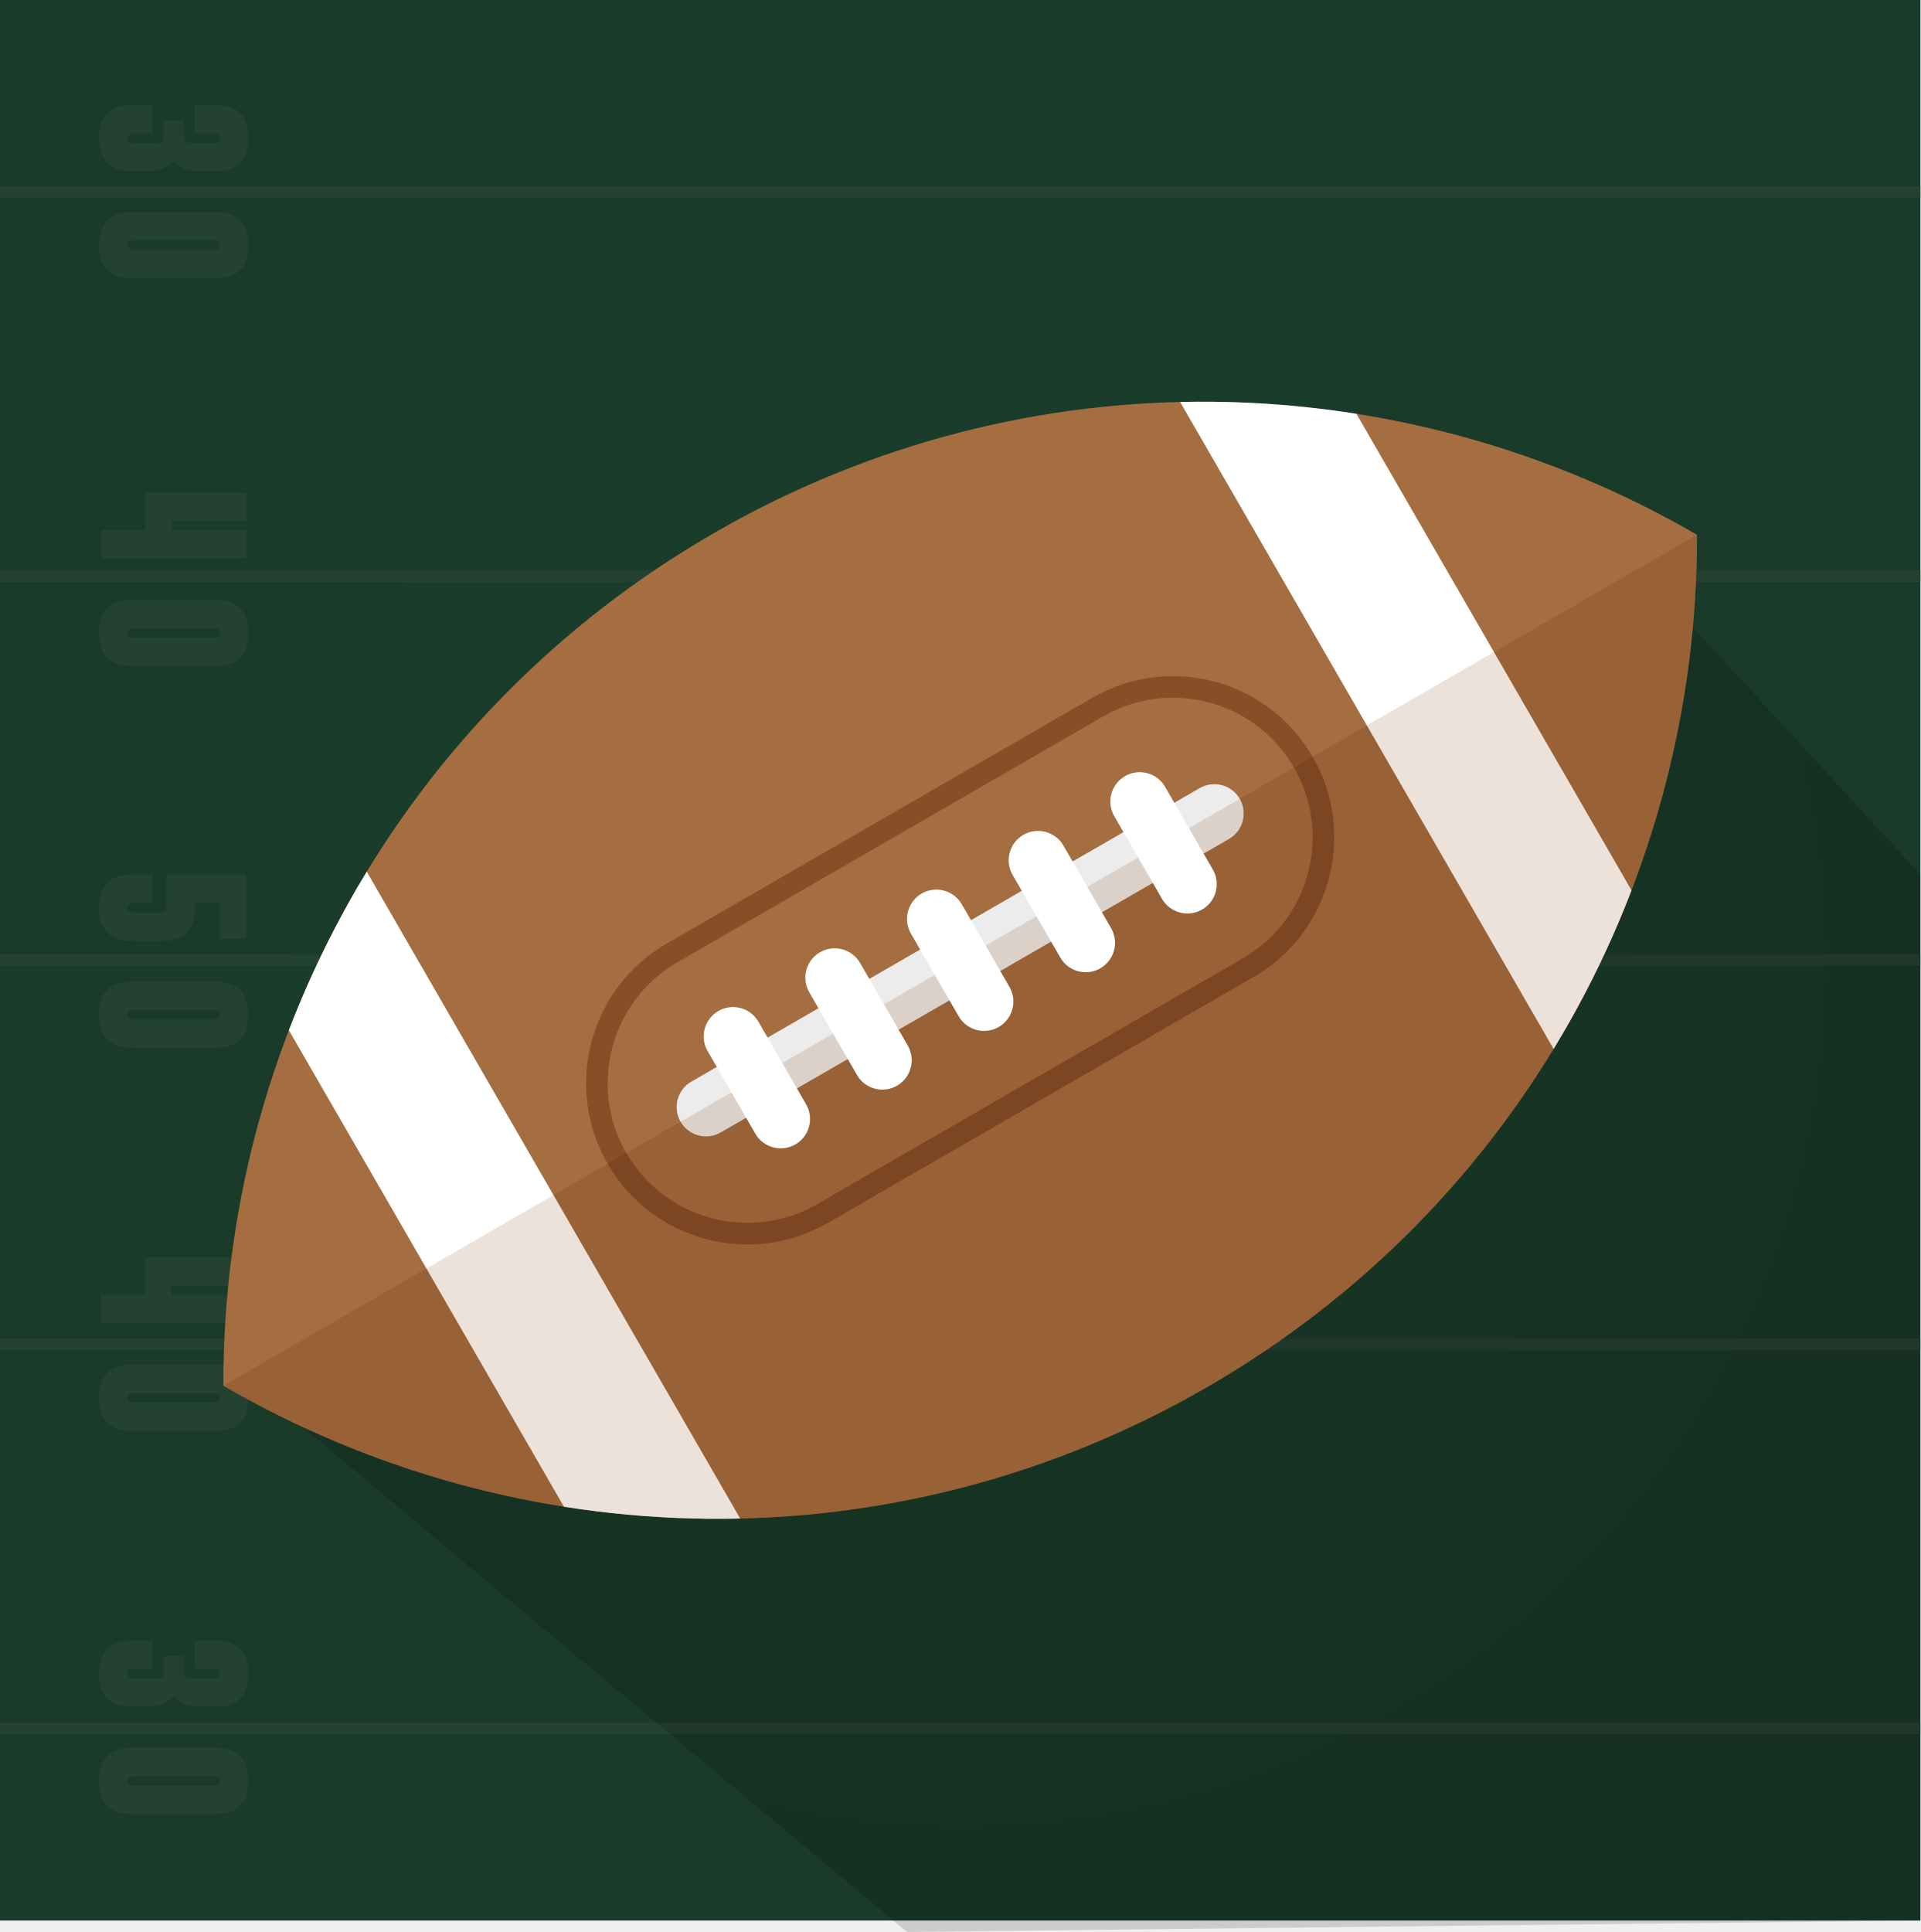
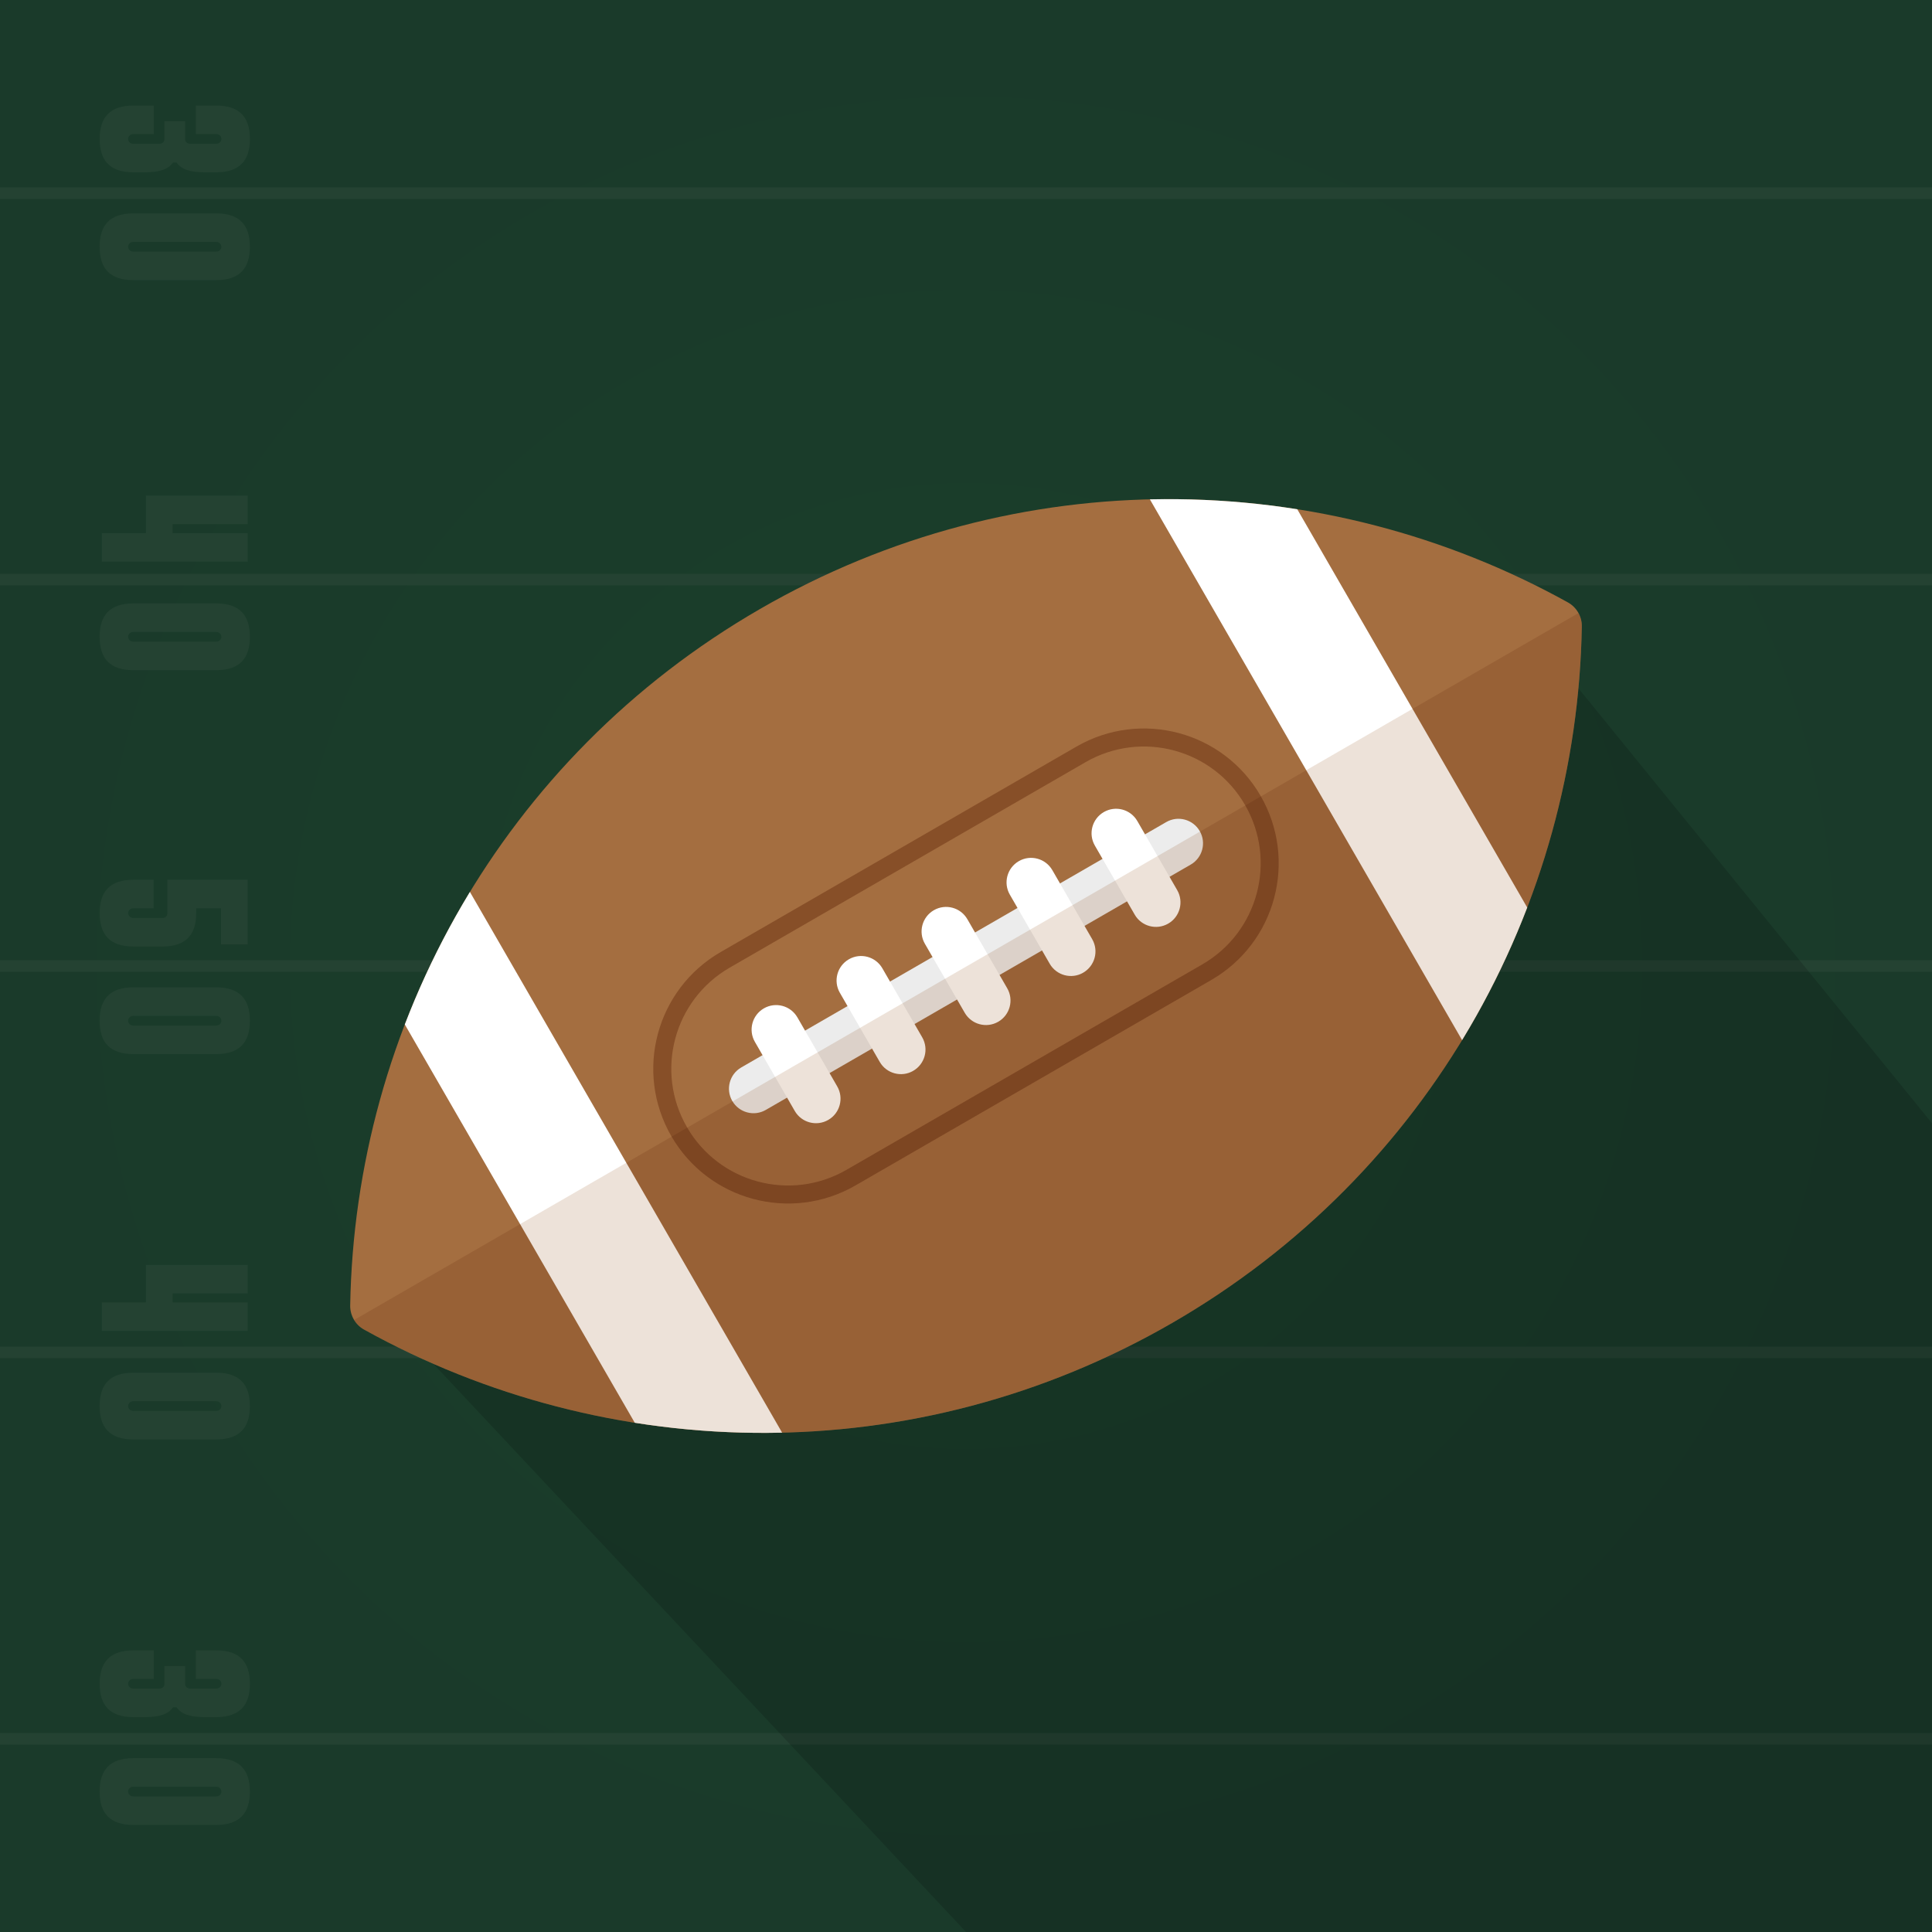
- <svg xmlns="http://www.w3.org/2000/svg" viewBox="0 0 1000 1005.97" width="1000" height="1005.97">
+ <svg xmlns="http://www.w3.org/2000/svg" viewBox="0 0 1000 1000" width="1000" height="1000">
  <defs>
    <style>
      .cls-1, .cls-2, .cls-3 {
        fill: none;
      }

      .cls-4 {
        fill: url(#radial-gradient);
      }

      .cls-5, .cls-6, .cls-3 {
        isolation: isolate;
      }

      .cls-2 {
        stroke: #244232;
        stroke-width: 6px;
      }

      .cls-2, .cls-3 {
        stroke-miterlimit: 10;
      }

      .cls-7 {
+         clip-path: url(#clippath-1);
+       }
+ 
+       .cls-8 {
        fill: #fff;
      }

-       .cls-8 {
+       .cls-9 {
        fill: #244232;
      }

      .cls-6 {
        opacity: .2;
      }

      .cls-6, .cls-3 {
        mix-blend-mode: multiply;
      }

-       .cls-6, .cls-9 {
+       .cls-6, .cls-10 {
        fill: #a46e40;
      }

-       .cls-10 {
+       .cls-11 {
        opacity: .15;
      }

      .cls-3 {
        opacity: .5;
        stroke: #a46e40;
-         stroke-width: 11.23px;
+         stroke-width: 9.33px;
      }

-       .cls-11 {
+       .cls-12 {
        clip-path: url(#clippath);
      }

-       .cls-12 {
+       .cls-13 {
        fill: #ececec;
      }
    </style>
    <radialGradient id="radial-gradient" cx="500" cy="500" fx="500" fy="500" r="500" gradientUnits="userSpaceOnUse">
      <stop offset="0" stop-color="#1a452a" />
      <stop offset=".4" stop-color="#1a3d2a" />
      <stop offset="1" stop-color="#1a3a2a" />
    </radialGradient>
    <clipPath id="clippath">
-       <path class="cls-1" d="M371.64,277.64c-164.19,94.79-255.79,267-255.31,443.88,152.95,88.83,347.9,95.62,512.07.85,164.17-94.79,255.76-267,255.29-443.9-152.95-88.83-347.9-95.62-512.07-.83h.02Z" />
+       <path class="cls-1" d="M393.34,315.24c-136.43,78.76-212.54,221.85-212.14,368.83,127.09,73.81,289.08,79.45,425.48.71,136.41-78.76,212.52-221.85,212.13-368.84-127.09-73.81-289.08-79.45-425.48-.69h.02Z" />
+     </clipPath>
+     <clipPath id="clippath-1">
+       <path class="cls-1" d="M393.34,315.24c-133.84,77.27-209.63,216.45-212.08,360.48-.09,5.16,2.69,9.97,7.2,12.47,125.96,69.88,284.4,73.84,418.22-3.41,133.82-77.27,209.61-216.45,212.07-360.5.09-5.16-2.69-9.97-7.2-12.47-125.96-69.88-284.4-73.84-418.22,3.43h.02Z" />
    </clipPath>
  </defs>
  <g id="Grass">
    <rect class="cls-4" width="1000" height="1000" />
  </g>
  <g id="Gridiron">
    <line class="cls-2" y1="300" x2="1000" y2="300" />
    <line class="cls-2" y1="100" x2="1000" y2="100" />
    <line class="cls-2" y1="900" x2="1000" y2="900" />
    <line class="cls-2" y1="500" x2="1000" y2="500" />
    <line class="cls-2" y1="700" x2="1000" y2="700" />
  </g>
  <g id="Yards">
    <g>
-       <path class="cls-8" d="M114.4,470.12h-12.84v2.52c0,11.22-5.36,17.2-17.29,17.28h-15.18c-12.09,0-17.51-5.99-17.51-17.28s5.42-17.28,17.51-17.28h10.43v14.76h-10.38c-2,0-2.8,1.42-2.8,2.5s.81,2.54,2.8,2.54h14.66c2,0,2.8-1.15,2.8-2.24v-17.56h41.61v33.46h-13.81v-18.7Z" />
-       <path class="cls-8" d="M111.83,545.6h-42.76c-12.09,0-17.51-5.99-17.51-17.28s5.42-17.28,17.51-17.28h42.76c12.09,0,17.51,5.99,17.51,17.28s-5.42,17.28-17.51,17.28ZM111.78,530.84c2,0,2.8-1.43,2.8-2.52s-.81-2.52-2.8-2.52h-42.66c-2,0-2.8,1.43-2.8,2.52s.81,2.52,2.8,2.52h42.66Z" />
+       <path class="cls-9" d="M114.4,470.12h-12.84v2.52c0,11.22-5.36,17.2-17.29,17.28h-15.18c-12.09,0-17.51-5.99-17.51-17.28s5.42-17.28,17.51-17.28h10.43v14.76h-10.38c-2,0-2.8,1.42-2.8,2.5s.81,2.54,2.8,2.54h14.66c2,0,2.8-1.15,2.8-2.24v-17.56h41.61v33.46h-13.81v-18.7Z" />
+       <path class="cls-9" d="M111.83,545.6h-42.76c-12.09,0-17.51-5.99-17.51-17.28s5.42-17.28,17.51-17.28h42.76c12.09,0,17.51,5.99,17.51,17.28s-5.42,17.28-17.51,17.28ZM111.78,530.84c2,0,2.8-1.43,2.8-2.52s-.81-2.52-2.8-2.52h-42.66c-2,0-2.8,1.43-2.8,2.52s.81,2.52,2.8,2.52h42.66Z" />
    </g>
    <g>
-       <path class="cls-8" d="M128.21,688.87H52.73v-14.76h22.8v-19.41h52.68v14.76h-38.88v4.65h38.88v14.76Z" />
-       <path class="cls-8" d="M111.83,745.06h-42.76c-12.09,0-17.51-5.99-17.51-17.28s5.42-17.28,17.51-17.28h42.76c12.09,0,17.51,5.99,17.51,17.28s-5.42,17.28-17.51,17.28ZM111.78,730.3c2,0,2.8-1.43,2.8-2.52s-.81-2.52-2.8-2.52h-42.66c-2,0-2.8,1.43-2.8,2.52s.81,2.52,2.8,2.52h42.66Z" />
+       <path class="cls-9" d="M128.21,688.87H52.73v-14.76h22.8v-19.41h52.68v14.76h-38.88v4.65h38.88v14.76Z" />
+       <path class="cls-9" d="M111.83,745.06h-42.76c-12.09,0-17.51-5.99-17.51-17.28s5.42-17.28,17.51-17.28h42.76c12.09,0,17.51,5.99,17.51,17.28s-5.42,17.28-17.51,17.28ZM111.78,730.3c2,0,2.8-1.43,2.8-2.52s-.81-2.52-2.8-2.52h-42.66c-2,0-2.8,1.43-2.8,2.52s.81,2.52,2.8,2.52h42.66Z" />
    </g>
    <g>
-       <path class="cls-8" d="M89.55,883.71c-2.54,3.66-7.11,4.99-14.27,5.07-.26,0-5.92,0-6.19,0-12.09,0-17.51-5.99-17.51-17.28s5.42-17.28,17.51-17.28h10.51v14.76h-10.46c-2,0-2.82,1.46-2.82,2.55s.82,2.49,2.82,2.49h13.15c2,0,2.8-1.21,2.8-2.29v-9.39h10.76v9.39c0,1.09.81,2.29,2.8,2.29h13.15c2,0,2.8-1.43,2.8-2.52s-.81-2.52-2.8-2.52h-10.46v-14.76h10.51c12.09,0,17.51,5.99,17.51,17.28s-5.42,17.28-17.51,17.28c-.25,0-5.88,0-6.12,0-7.19-.07-11.79-1.4-14.34-5.07h-1.84Z" />
-       <path class="cls-8" d="M111.83,944.59h-42.76c-12.09,0-17.51-5.99-17.51-17.28s5.42-17.28,17.51-17.28h42.76c12.09,0,17.51,5.99,17.51,17.28s-5.42,17.28-17.51,17.28ZM111.78,929.83c2,0,2.8-1.43,2.8-2.52s-.81-2.52-2.8-2.52h-42.66c-2,0-2.8,1.43-2.8,2.52s.81,2.52,2.8,2.52h42.66Z" />
+       <path class="cls-9" d="M89.55,883.71c-2.54,3.66-7.11,4.99-14.27,5.07-.26,0-5.92,0-6.19,0-12.09,0-17.51-5.99-17.51-17.28s5.42-17.28,17.51-17.28h10.51v14.76h-10.46c-2,0-2.82,1.46-2.82,2.55s.82,2.49,2.82,2.49h13.15c2,0,2.8-1.21,2.8-2.29v-9.39h10.76v9.39c0,1.09.81,2.29,2.8,2.29h13.15c2,0,2.8-1.43,2.8-2.52s-.81-2.52-2.8-2.52h-10.46v-14.76h10.51c12.09,0,17.51,5.99,17.51,17.28s-5.42,17.28-17.51,17.28c-.25,0-5.88,0-6.12,0-7.19-.07-11.79-1.4-14.34-5.07h-1.84Z" />
+       <path class="cls-9" d="M111.83,944.59h-42.76c-12.09,0-17.51-5.99-17.51-17.28s5.42-17.28,17.51-17.28h42.76c12.09,0,17.51,5.99,17.51,17.28s-5.42,17.28-17.51,17.28ZM111.78,929.83c2,0,2.8-1.43,2.8-2.52s-.81-2.52-2.8-2.52h-42.66c-2,0-2.8,1.43-2.8,2.52s.81,2.52,2.8,2.52h42.66Z" />
    </g>
    <g>
-       <path class="cls-8" d="M128.21,290.7H52.73v-14.76h22.8v-19.41h52.68v14.76h-38.88v4.65h38.88v14.76Z" />
-       <path class="cls-8" d="M111.83,346.89h-42.76c-12.09,0-17.51-5.99-17.51-17.28s5.42-17.28,17.51-17.28h42.76c12.09,0,17.51,5.99,17.51,17.28s-5.42,17.28-17.51,17.28ZM111.78,332.13c2,0,2.8-1.43,2.8-2.52s-.81-2.52-2.8-2.52h-42.66c-2,0-2.8,1.43-2.8,2.52s.81,2.52,2.8,2.52h42.66Z" />
+       <path class="cls-9" d="M128.21,290.7H52.73v-14.76h22.8v-19.41h52.68v14.76h-38.88v4.65h38.88v14.76Z" />
+       <path class="cls-9" d="M111.83,346.89h-42.76c-12.09,0-17.51-5.99-17.51-17.28s5.42-17.28,17.51-17.28h42.76c12.09,0,17.51,5.99,17.51,17.28s-5.42,17.28-17.51,17.28ZM111.78,332.13c2,0,2.8-1.43,2.8-2.52s-.81-2.52-2.8-2.52h-42.66c-2,0-2.8,1.43-2.8,2.52s.81,2.52,2.8,2.52h42.66Z" />
    </g>
    <g>
-       <path class="cls-8" d="M89.55,84.12c-2.54,3.66-7.11,4.99-14.27,5.07-.26,0-5.92,0-6.19,0-12.09,0-17.51-5.99-17.51-17.28s5.42-17.28,17.51-17.28h10.51v14.76h-10.46c-2,0-2.82,1.46-2.82,2.55s.82,2.49,2.82,2.49h13.15c2,0,2.8-1.21,2.8-2.3v-9.39h10.76v9.39c0,1.09.81,2.3,2.8,2.3h13.15c2,0,2.8-1.43,2.8-2.52s-.81-2.52-2.8-2.52h-10.46v-14.76h10.51c12.09,0,17.51,5.99,17.51,17.28s-5.42,17.28-17.51,17.28c-.25,0-5.88,0-6.12,0-7.19-.07-11.79-1.4-14.34-5.07h-1.84Z" />
-       <path class="cls-8" d="M111.83,145h-42.76c-12.09,0-17.51-5.99-17.51-17.28s5.42-17.28,17.51-17.28h42.76c12.09,0,17.51,5.99,17.51,17.28s-5.42,17.28-17.51,17.28ZM111.78,130.24c2,0,2.8-1.43,2.8-2.52s-.81-2.52-2.8-2.52h-42.66c-2,0-2.8,1.43-2.8,2.52s.81,2.52,2.8,2.52h42.66Z" />
+       <path class="cls-9" d="M89.55,84.12c-2.54,3.66-7.11,4.99-14.27,5.07-.26,0-5.92,0-6.19,0-12.09,0-17.51-5.99-17.51-17.28s5.42-17.28,17.51-17.28h10.51v14.76h-10.46c-2,0-2.82,1.46-2.82,2.55s.82,2.49,2.82,2.49h13.15c2,0,2.8-1.21,2.8-2.3v-9.39h10.76v9.39c0,1.09.81,2.3,2.8,2.3h13.15c2,0,2.8-1.43,2.8-2.52s-.81-2.52-2.8-2.52h-10.46v-14.76h10.51c12.09,0,17.51,5.99,17.51,17.28s-5.42,17.28-17.51,17.28c-.25,0-5.88,0-6.12,0-7.19-.07-11.79-1.4-14.34-5.07h-1.84Z" />
+       <path class="cls-9" d="M111.83,145h-42.76c-12.09,0-17.51-5.99-17.51-17.28s5.42-17.28,17.51-17.28h42.76c12.09,0,17.51,5.99,17.51,17.28s-5.42,17.28-17.51,17.28ZM111.78,130.24c2,0,2.8-1.43,2.8-2.52s-.81-2.52-2.8-2.52h-42.66c-2,0-2.8,1.43-2.8,2.52s.81,2.52,2.8,2.52h42.66Z" />
    </g>
  </g>
  <g id="Shadow">
-     <polygon class="cls-10" points="1000 455.36 1000 1000 472.33 1005.97 138.81 727.46 825.92 266.08 1000 455.36" />
+     <polygon class="cls-11" points="1000 581.38 1000 1000 500.02 1000 216.07 697.14 808.61 345.96 1000 581.38" />
  </g>
  <g id="Ball">
    <g class="cls-5">
      <g id="Layer_1" data-name="Layer 1">
        <g>
-           <path class="cls-9" d="M371.64,277.64c-164.19,94.79-255.79,267-255.31,443.88,152.95,88.83,347.9,95.62,512.07.85,164.17-94.79,255.76-267,255.29-443.9-152.95-88.83-347.9-95.62-512.07-.83h.02Z" />
-           <g class="cls-11">
+           <path class="cls-10" d="M393.34,315.24c-133.84,77.27-209.63,216.45-212.08,360.48-.09,5.16,2.69,9.97,7.2,12.47,125.96,69.88,284.4,73.84,418.22-3.41,133.82-77.27,209.61-216.45,212.07-360.5.09-5.16-2.69-9.97-7.2-12.47-125.96-69.88-284.4-73.84-418.22,3.43h.02Z" />
+           <g class="cls-12">
            <g>
-               <rect class="cls-7" x="216.93" y="384.62" width="76.41" height="513.53" transform="translate(-286.51 213.5) rotate(-30)" />
-               <rect class="cls-7" x="706.66" y="101.87" width="76.43" height="513.53" transform="translate(-79.52 420.49) rotate(-30)" />
+               <rect class="cls-8" x="264.79" y="404.13" width="63.49" height="426.7" transform="translate(-269.01 230.99) rotate(-30)" />
+               <rect class="cls-8" x="671.72" y="169.19" width="63.51" height="426.7" transform="translate(-97.02 402.99) rotate(-30)" />
            </g>
          </g>
-           <path class="cls-12" d="M624.72,410.36l-264.73,152.84c-7.3,4.22-9.82,13.57-5.59,20.87,4.22,7.3,13.57,9.82,20.87,5.59l264.73-152.84c7.3-4.22,9.82-13.57,5.59-20.87-4.22-7.3-13.57-9.82-20.87-5.59h0Z" />
-           <path class="cls-3" d="M650.02,503.84l-221.7,128.02c-37.47,21.61-85.37,8.78-107.01-28.67-21.64-37.47-8.78-85.37,28.67-107.01l221.7-128.02c37.47-21.61,85.37-8.78,106.99,28.69,21.64,37.47,8.81,85.37-28.67,106.99" />
-           <path class="cls-6" d="M116.32,721.52c152.95,88.83,347.9,95.62,512.07.85,164.17-94.79,255.76-267,255.29-443.9L116.32,721.52Z" />
+           <path class="cls-13" d="M603.64,425.51l-219.97,127c-6.07,3.51-8.16,11.28-4.65,17.34,3.51,6.07,11.28,8.16,17.34,4.65l219.97-127c6.07-3.51,8.16-11.28,4.65-17.34-3.51-6.07-11.28-8.16-17.34-4.65h0Z" />
+           <path class="cls-3" d="M624.66,503.19l-184.22,106.37c-31.14,17.96-70.94,7.3-88.92-23.82-17.98-31.14-7.3-70.94,23.82-88.92l184.22-106.37c31.14-17.96,70.94-7.3,88.9,23.84,17.98,31.14,7.32,70.94-23.82,88.9" />
          <g>
-             <path class="cls-7" d="M414.19,595.89c-7.3,4.22-16.67,1.71-20.87-5.59l-24.83-43.02c-4.22-7.3-1.71-16.65,5.59-20.87,7.3-4.22,16.65-1.71,20.87,5.59l24.83,43.02c4.22,7.3,1.71,16.67-5.59,20.87h0Z" />
-             <path class="cls-7" d="M467.12,565.31c-7.3,4.22-16.67,1.73-20.87-5.59l-24.83-43.02c-4.22-7.32-1.71-16.65,5.59-20.87,7.3-4.22,16.65-1.71,20.87,5.59l24.83,43c4.22,7.3,1.71,16.67-5.59,20.87v.02Z" />
-             <path class="cls-7" d="M520.07,534.73c-7.3,4.22-16.65,1.71-20.87-5.59l-24.83-43c-4.22-7.32-1.71-16.67,5.59-20.89,7.3-4.22,16.65-1.71,20.87,5.59l24.83,43.02c4.22,7.3,1.71,16.67-5.59,20.87h0Z" />
-             <path class="cls-7" d="M573.01,504.18c-7.3,4.22-16.65,1.73-20.87-5.59l-24.83-43.02c-4.22-7.3-1.71-16.65,5.59-20.87,7.3-4.22,16.65-1.71,20.87,5.59l24.83,43c4.22,7.3,1.71,16.65-5.59,20.87v.02Z" />
-             <path class="cls-7" d="M625.96,473.6c-7.3,4.22-16.67,1.71-20.87-5.59l-24.83-43.02c-4.22-7.32-1.71-16.65,5.59-20.87s16.65-1.73,20.87,5.59l24.83,43.02c4.22,7.3,1.71,16.67-5.59,20.87Z" />
+             <path class="cls-8" d="M428.7,579.67c-6.07,3.51-13.85,1.42-17.34-4.65l-20.63-35.75c-3.51-6.07-1.42-13.83,4.65-17.34,6.07-3.51,13.83-1.42,17.34,4.65l20.63,35.75c3.51,6.07,1.42,13.85-4.65,17.34h0Z" />
+             <path class="cls-8" d="M472.68,554.27c-6.07,3.51-13.85,1.44-17.34-4.65l-20.63-35.75c-3.51-6.09-1.42-13.83,4.65-17.34,6.07-3.51,13.83-1.42,17.34,4.65l20.63,35.73c3.51,6.07,1.42,13.85-4.65,17.34v.02Z" />
+             <path class="cls-8" d="M516.68,528.86c-6.07,3.51-13.83,1.42-17.34-4.65l-20.63-35.73c-3.51-6.09-1.42-13.85,4.65-17.36,6.07-3.51,13.83-1.42,17.34,4.65l20.63,35.75c3.51,6.07,1.42,13.85-4.65,17.34h0Z" />
+             <path class="cls-8" d="M560.66,503.47c-6.07,3.51-13.83,1.44-17.34-4.65l-20.63-35.75c-3.51-6.07-1.42-13.83,4.65-17.34,6.07-3.51,13.83-1.42,17.34,4.65l20.63,35.73c3.51,6.07,1.42,13.83-4.65,17.34v.02Z" />
+             <path class="cls-8" d="M604.66,478.06c-6.07,3.51-13.85,1.42-17.34-4.65l-20.63-35.75c-3.51-6.09-1.42-13.83,4.65-17.34s13.83-1.44,17.34,4.65l20.63,35.75c3.51,6.07,1.42,13.85-4.65,17.34Z" />
+           </g>
+           <g class="cls-7">
+             <path class="cls-6" d="M121.22,719.04c151.01,87.7,343.47,94.4,505.55.84,162.08-93.58,252.51-263.6,252.04-438.25L121.22,719.04Z" />
          </g>
        </g>
      </g>
    </g>
  </g>
</svg>
